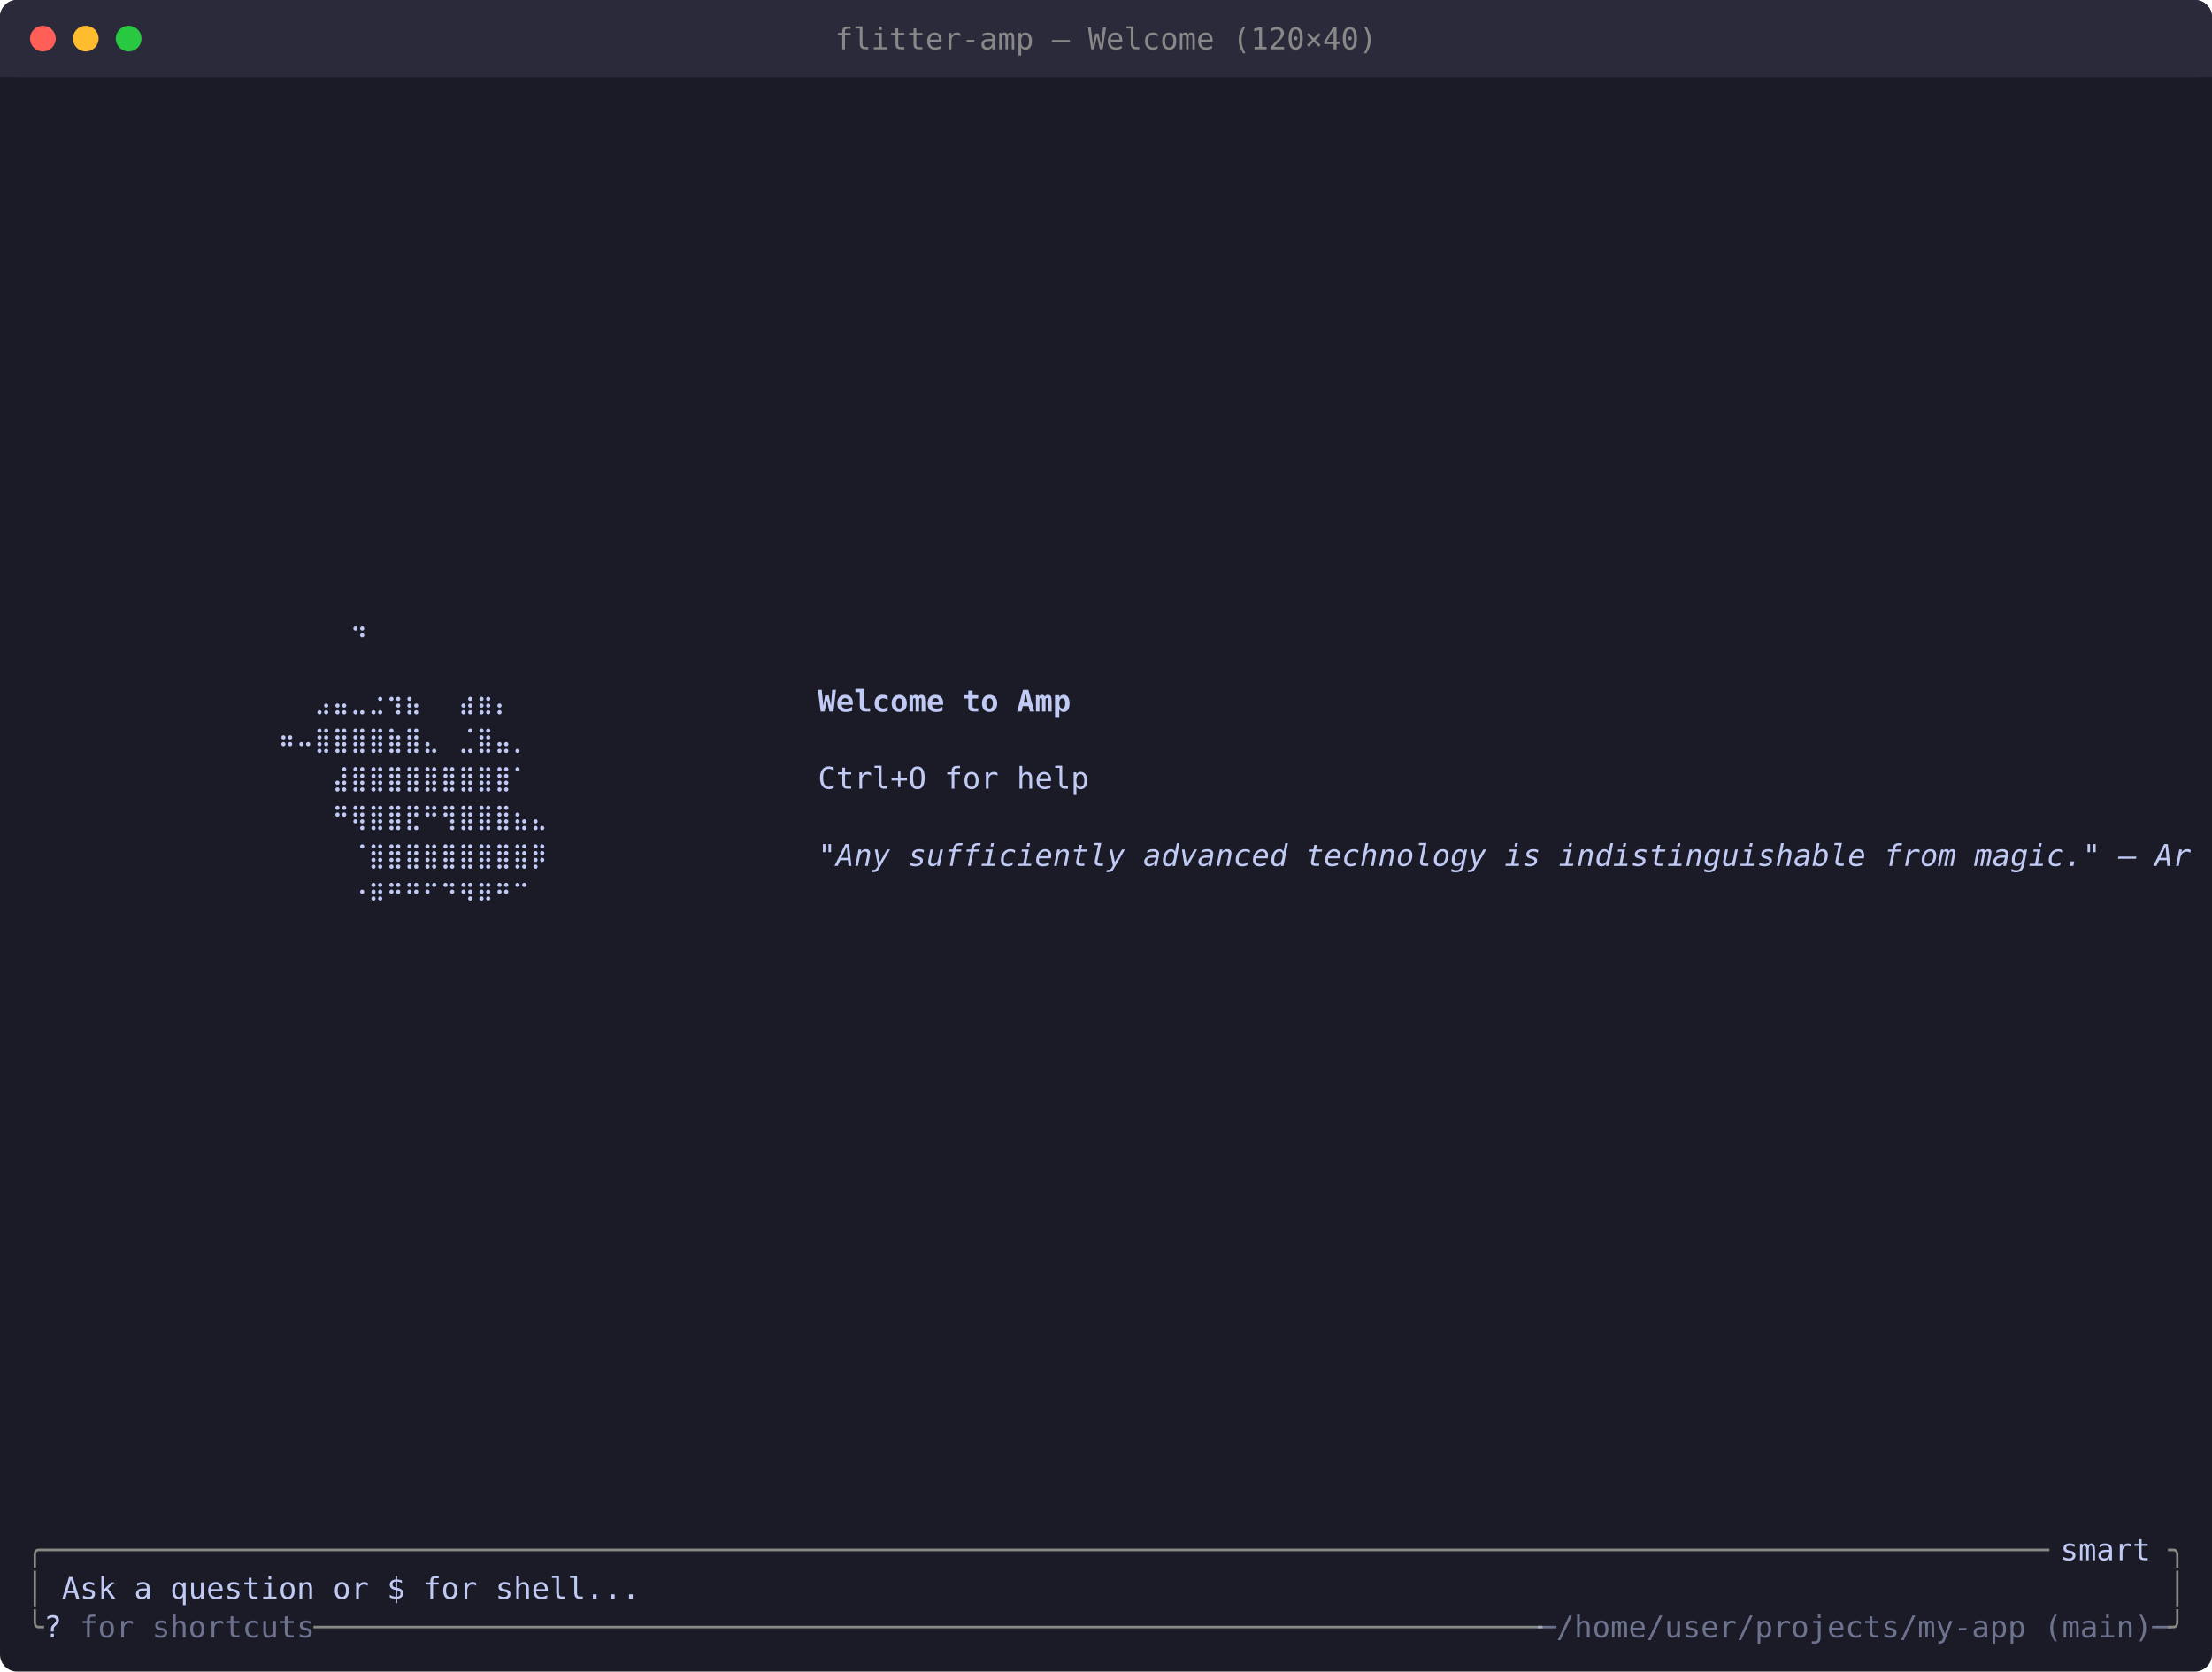
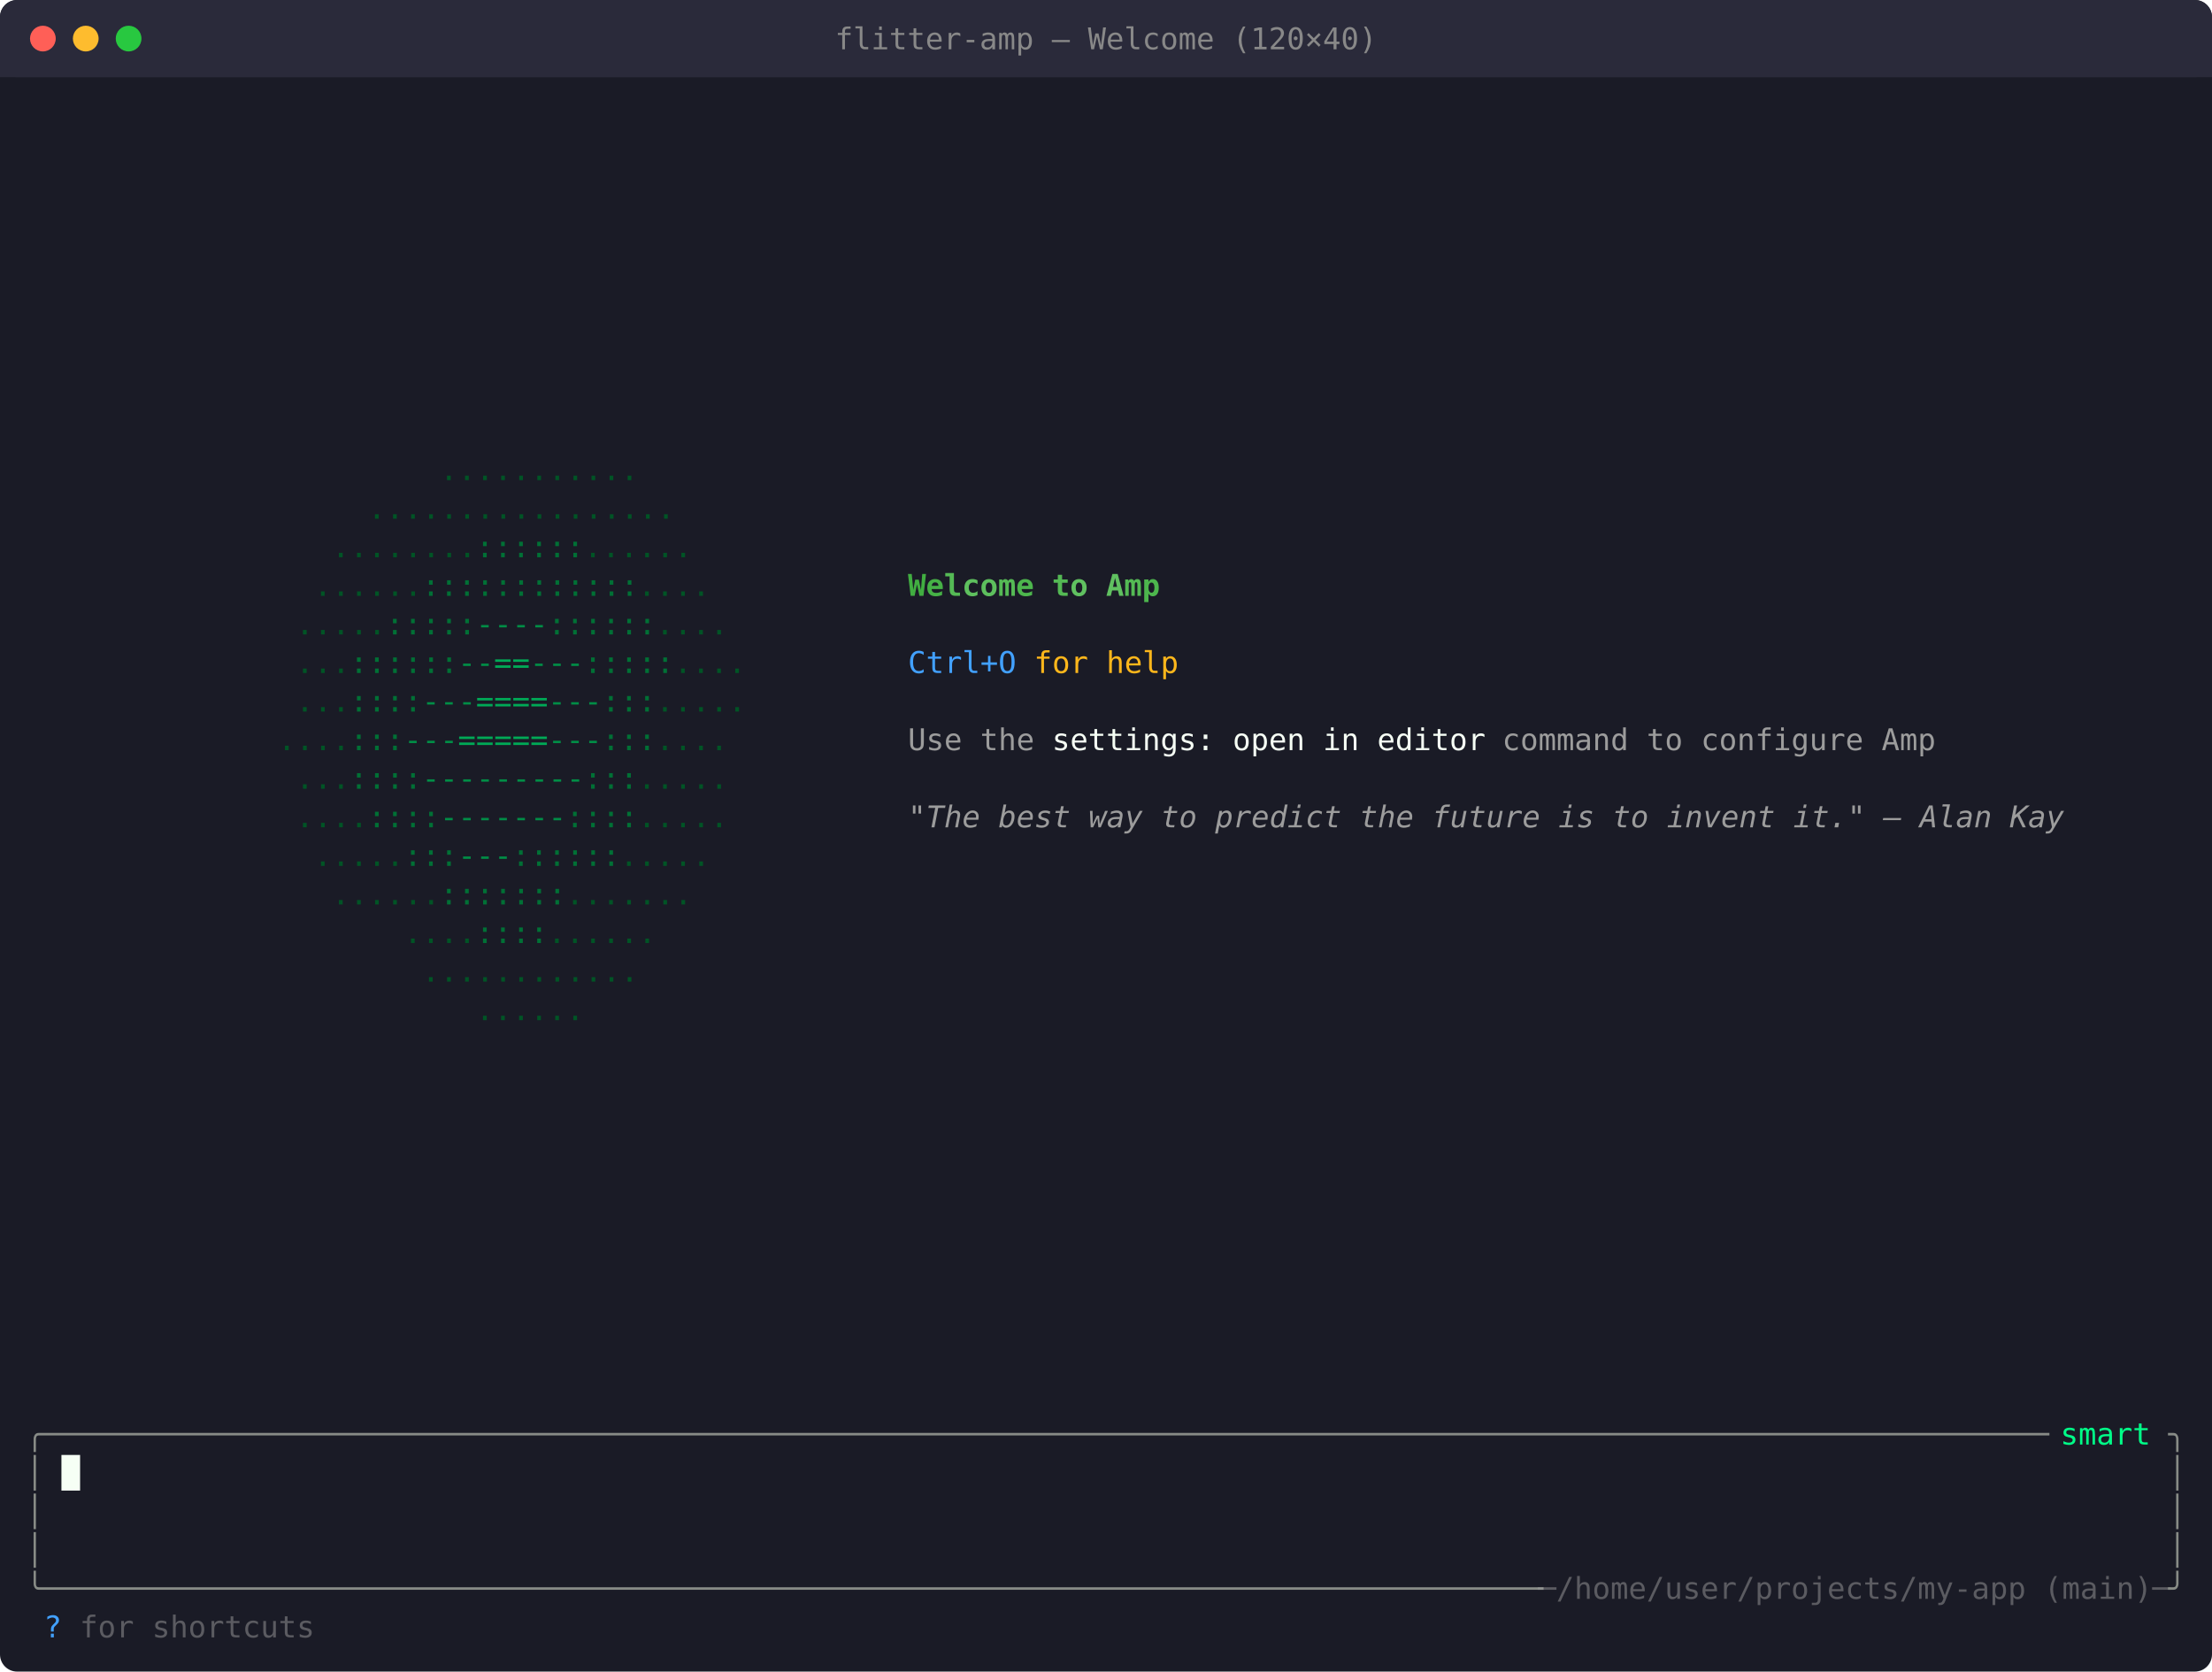
<svg xmlns="http://www.w3.org/2000/svg" viewBox="0 0 1032 780" width="1032" height="780">
  <defs>
    <style>text { font-family: JetBrains Mono, Menlo, Consolas, monospace; font-size: 14px; }</style>
  </defs>
  <rect width="1032" height="780" fill="#1a1b26" rx="8" ry="8" />
  <rect x="0" y="0" width="1032" height="36" fill="#2a2a3a" rx="8" ry="8" />
  <rect x="0" y="18" width="1032" height="18" fill="#2a2a3a" />
  <circle cx="20" cy="18" r="6" fill="#ff5f57" />
  <circle cx="40" cy="18" r="6" fill="#febc2e" />
  <circle cx="60" cy="18" r="6" fill="#28c840" />
  <text x="516" y="23" text-anchor="middle" font-family="JetBrains Mono, Menlo, Consolas, monospace" font-size="12" fill="#888">flitter-amp — Welcome (120×40)</text>
-   <text x="12" y="296.04" style="fill:#c0caf5" xml:space="preserve">                  ⢤                                                                                                     </text>
-   <text x="12" y="332.04" style="fill:#c0caf5" xml:space="preserve">                ⣠⣤⣀⣐⢲⣦  ⣴⣶⡄                 </text>
-   <text x="381.6" y="332.04" style="fill:#c0caf5;font-weight:bold" xml:space="preserve">Welcome to Amp</text>
-   <text x="12" y="350.04" style="fill:#c0caf5" xml:space="preserve">              ⠶⠤⣿⣿⣿⣿⣷⣿⣄ ⣈⣿⣤⡀                                                                                            </text>
-   <text x="12" y="368.04" style="fill:#c0caf5" xml:space="preserve">                 ⣼⣿⣿⣿⣿⣿⣿⣿⣿⣿⠁                Ctrl+O for help                                                             </text>
-   <text x="12" y="386.04" style="fill:#c0caf5" xml:space="preserve">                 ⠛⢿⣿⣿⣟⠛⢻⣿⣿⣿⣦⣄                                                                                           </text>
-   <text x="12" y="404.04" style="fill:#c0caf5" xml:space="preserve">                  ⠈⣿⣿⣿⣿⣿⣿⣿⣿⣿⡿               </text>
-   <text x="381.6" y="404.04" style="fill:#c0caf5;font-style:italic" xml:space="preserve">"Any sufficiently advanced technology is indistinguishable from magic." — Ar</text>
-   <text x="12" y="422.04" style="fill:#c0caf5" xml:space="preserve">                  ⠐⠿⠛⠛⠋⠙⠻⠿⠛⠉                                                                                            </text>
-   <text x="12" y="728.04" style="fill:#878b86" xml:space="preserve">╭───────────────────────────────────────────────────────────────────────────────────────────────────────────────</text>
-   <text x="952.8" y="728.04" style="fill:#c0caf5" xml:space="preserve"> smart </text>
-   <text x="1011.6" y="728.04" style="fill:#878b86" xml:space="preserve">╮</text>
-   <text x="12" y="746.04" style="fill:#878b86" xml:space="preserve">│</text>
-   <text x="20.4" y="746.04" style="fill:#c0caf5" xml:space="preserve"> Ask a question or $ for shell...                                                                                     </text>
-   <text x="1011.6" y="746.04" style="fill:#878b86" xml:space="preserve">│</text>
-   <text x="12" y="764.04" style="fill:#878b86" xml:space="preserve">╰</text>
-   <text x="20.4" y="764.04" style="fill:#c0caf5" xml:space="preserve">?</text>
-   <text x="28.8" y="764.04" style="fill:#c0caf5;opacity:0.5" xml:space="preserve"> for shortcuts</text>
-   <text x="146.4" y="764.04" style="fill:#878b86" xml:space="preserve">────────────────────────────────────────────────────────────────────</text>
-   <text x="717.6" y="764.04" style="fill:#c0caf5;opacity:0.5" xml:space="preserve">─/home/user/projects/my-app (main)─</text>
-   <text x="1011.6" y="764.04" style="fill:#878b86" xml:space="preserve">╯</text>
+   <text x="205.2" y="224.04" style="fill:#005425" xml:space="preserve">...........</text>
+   <text x="171.6" y="242.04" style="fill:#005425" xml:space="preserve">.................</text>
+   <text x="154.8" y="260.04" style="fill:#005425" xml:space="preserve">........</text>
+   <text x="222" y="260.04" style="fill:#007035" xml:space="preserve">::::::</text>
+   <text x="272.4" y="260.04" style="fill:#005425" xml:space="preserve">......</text>
+   <text x="146.4" y="278.04" style="fill:#005425" xml:space="preserve">......</text>
+   <text x="196.8" y="278.04" style="fill:#007035" xml:space="preserve">::::::::::::</text>
+   <text x="297.6" y="278.04" style="fill:#005425" xml:space="preserve">....</text>
+   <text x="423.6" y="278.04" style="fill:#41ae41;font-weight:bold" xml:space="preserve">W</text>
+   <text x="432" y="278.04" style="fill:#46b146;font-weight:bold" xml:space="preserve">e</text>
+   <text x="440.4" y="278.04" style="fill:#55ba55;font-weight:bold" xml:space="preserve">l</text>
+   <text x="448.8" y="278.04" style="fill:#5ec05e;font-weight:bold" xml:space="preserve">c</text>
+   <text x="457.2" y="278.04" style="fill:#5dbf5d;font-weight:bold" xml:space="preserve">o</text>
+   <text x="465.6" y="278.04" style="fill:#55ba55;font-weight:bold" xml:space="preserve">m</text>
+   <text x="474" y="278.04" style="fill:#4db64d;font-weight:bold" xml:space="preserve">e</text>
+   <text x="490.8" y="278.04" style="fill:#54b954;font-weight:bold" xml:space="preserve">t</text>
+   <text x="499.2" y="278.04" style="fill:#60c160;font-weight:bold" xml:space="preserve">o</text>
+   <text x="516" y="278.04" style="fill:#60c160;font-weight:bold" xml:space="preserve">A</text>
+   <text x="524.4" y="278.04" style="fill:#54ba54;font-weight:bold" xml:space="preserve">m</text>
+   <text x="532.8" y="278.04" style="fill:#4db64d;font-weight:bold" xml:space="preserve">p</text>
+   <text x="138" y="296.04" style="fill:#005425" xml:space="preserve">.....</text>
+   <text x="180" y="296.04" style="fill:#007035" xml:space="preserve">:::::</text>
+   <text x="222" y="296.04" style="fill:#008d46" xml:space="preserve">----</text>
+   <text x="255.6" y="296.04" style="fill:#007035" xml:space="preserve">::::::</text>
+   <text x="306" y="296.04" style="fill:#005425" xml:space="preserve">....</text>
+   <text x="138" y="314.04" style="fill:#005425" xml:space="preserve">...</text>
+   <text x="163.2" y="314.04" style="fill:#007035" xml:space="preserve">::::::</text>
+   <text x="213.6" y="314.04" style="fill:#008d46" xml:space="preserve">--</text>
+   <text x="230.4" y="314.04" style="fill:#00a956" xml:space="preserve">==</text>
+   <text x="247.2" y="314.04" style="fill:#008d46" xml:space="preserve">---</text>
+   <text x="272.4" y="314.04" style="fill:#007035" xml:space="preserve">:::::</text>
+   <text x="314.4" y="314.04" style="fill:#005425" xml:space="preserve">....</text>
+   <text x="423.6" y="314.04" style="fill:#42a1ff" xml:space="preserve">Ctrl+O</text>
+   <text x="474" y="314.04" style="fill:#ffb71b" xml:space="preserve"> for help</text>
+   <text x="138" y="332.04" style="fill:#005425" xml:space="preserve">...</text>
+   <text x="163.2" y="332.04" style="fill:#007035" xml:space="preserve">::::</text>
+   <text x="196.8" y="332.04" style="fill:#008d46" xml:space="preserve">---</text>
+   <text x="222" y="332.04" style="fill:#00a956" xml:space="preserve">====</text>
+   <text x="255.6" y="332.04" style="fill:#008d46" xml:space="preserve">---</text>
+   <text x="280.8" y="332.04" style="fill:#007035" xml:space="preserve">:::</text>
+   <text x="306" y="332.04" style="fill:#005425" xml:space="preserve">.....</text>
+   <text x="129.6" y="350.04" style="fill:#005425" xml:space="preserve">....</text>
+   <text x="163.2" y="350.04" style="fill:#007035" xml:space="preserve">:::</text>
+   <text x="188.4" y="350.04" style="fill:#008d46" xml:space="preserve">---</text>
+   <text x="213.6" y="350.04" style="fill:#00a956" xml:space="preserve">=====</text>
+   <text x="255.6" y="350.04" style="fill:#008d46" xml:space="preserve">---</text>
+   <text x="280.8" y="350.04" style="fill:#007035" xml:space="preserve">:::</text>
+   <text x="306" y="350.04" style="fill:#005425" xml:space="preserve">....</text>
+   <text x="423.6" y="350.04" style="fill:#9c9c9c" xml:space="preserve">Use the </text>
+   <text x="490.8" y="350.04" style="fill:#f6fff5" xml:space="preserve">settings: open in editor</text>
+   <text x="692.4" y="350.04" style="fill:#9c9c9c" xml:space="preserve"> command to configure Amp</text>
+   <text x="138" y="368.04" style="fill:#005425" xml:space="preserve">...</text>
+   <text x="163.2" y="368.04" style="fill:#007035" xml:space="preserve">::::</text>
+   <text x="196.8" y="368.04" style="fill:#008d46" xml:space="preserve">---------</text>
+   <text x="272.4" y="368.04" style="fill:#007035" xml:space="preserve">:::</text>
+   <text x="297.6" y="368.04" style="fill:#005425" xml:space="preserve">.....</text>
+   <text x="138" y="386.04" style="fill:#005425" xml:space="preserve">....</text>
+   <text x="171.6" y="386.04" style="fill:#007035" xml:space="preserve">::::</text>
+   <text x="205.2" y="386.04" style="fill:#008d46" xml:space="preserve">-------</text>
+   <text x="264" y="386.04" style="fill:#007035" xml:space="preserve">::::</text>
+   <text x="297.6" y="386.04" style="fill:#005425" xml:space="preserve">.....</text>
+   <text x="423.6" y="386.04" style="fill:#9c9c9c;font-style:italic" xml:space="preserve">"The best way to predict the future is to invent it." — Alan Kay</text>
+   <text x="146.4" y="404.04" style="fill:#005425" xml:space="preserve">.....</text>
+   <text x="188.4" y="404.04" style="fill:#007035" xml:space="preserve">:::</text>
+   <text x="213.6" y="404.04" style="fill:#008d46" xml:space="preserve">---</text>
+   <text x="238.8" y="404.04" style="fill:#007035" xml:space="preserve">::::::</text>
+   <text x="289.2" y="404.04" style="fill:#005425" xml:space="preserve">.....</text>
+   <text x="154.8" y="422.04" style="fill:#005425" xml:space="preserve">......</text>
+   <text x="205.2" y="422.04" style="fill:#007035" xml:space="preserve">:::::::</text>
+   <text x="264" y="422.04" style="fill:#005425" xml:space="preserve">.......</text>
+   <text x="188.4" y="440.04" style="fill:#005425" xml:space="preserve">....</text>
+   <text x="222" y="440.04" style="fill:#007035" xml:space="preserve">::::</text>
+   <text x="255.6" y="440.04" style="fill:#005425" xml:space="preserve">......</text>
+   <text x="196.8" y="458.04" style="fill:#005425" xml:space="preserve">............</text>
+   <text x="222" y="476.04" style="fill:#005425" xml:space="preserve">......</text>
+   <text x="12" y="674.04" style="fill:#878b86" xml:space="preserve">╭───────────────────────────────────────────────────────────────────────────────────────────────────────────────</text>
+   <text x="952.8" y="674.04" style="fill:#00ff88" xml:space="preserve"> smart </text>
+   <text x="1011.6" y="674.04" style="fill:#878b86" xml:space="preserve">╮</text>
+   <text x="12" y="692.04" style="fill:#878b86" xml:space="preserve">│</text>
+   <text x="28.8" y="692.04" style="fill:#f6fff5" xml:space="preserve">█</text>
+   <text x="1011.6" y="692.04" style="fill:#878b86" xml:space="preserve">│</text>
+   <text x="12" y="710.04" style="fill:#878b86" xml:space="preserve">│</text>
+   <text x="1011.6" y="710.04" style="fill:#878b86" xml:space="preserve">│</text>
+   <text x="12" y="728.04" style="fill:#878b86" xml:space="preserve">│</text>
+   <text x="1011.6" y="728.04" style="fill:#878b86" xml:space="preserve">│</text>
+   <text x="12" y="746.04" style="fill:#878b86" xml:space="preserve">╰───────────────────────────────────────────────────────────────────────────────────</text>
+   <text x="717.6" y="746.04" style="fill:#9c9c9c;opacity:0.5" xml:space="preserve">─/home/user/projects/my-app (main)─</text>
+   <text x="1011.6" y="746.04" style="fill:#878b86" xml:space="preserve">╯</text>
+   <text x="20.4" y="764.04" style="fill:#42a1ff" xml:space="preserve">?</text>
+   <text x="28.8" y="764.04" style="fill:#9c9c9c;opacity:0.5" xml:space="preserve"> for shortcuts</text>
</svg>
